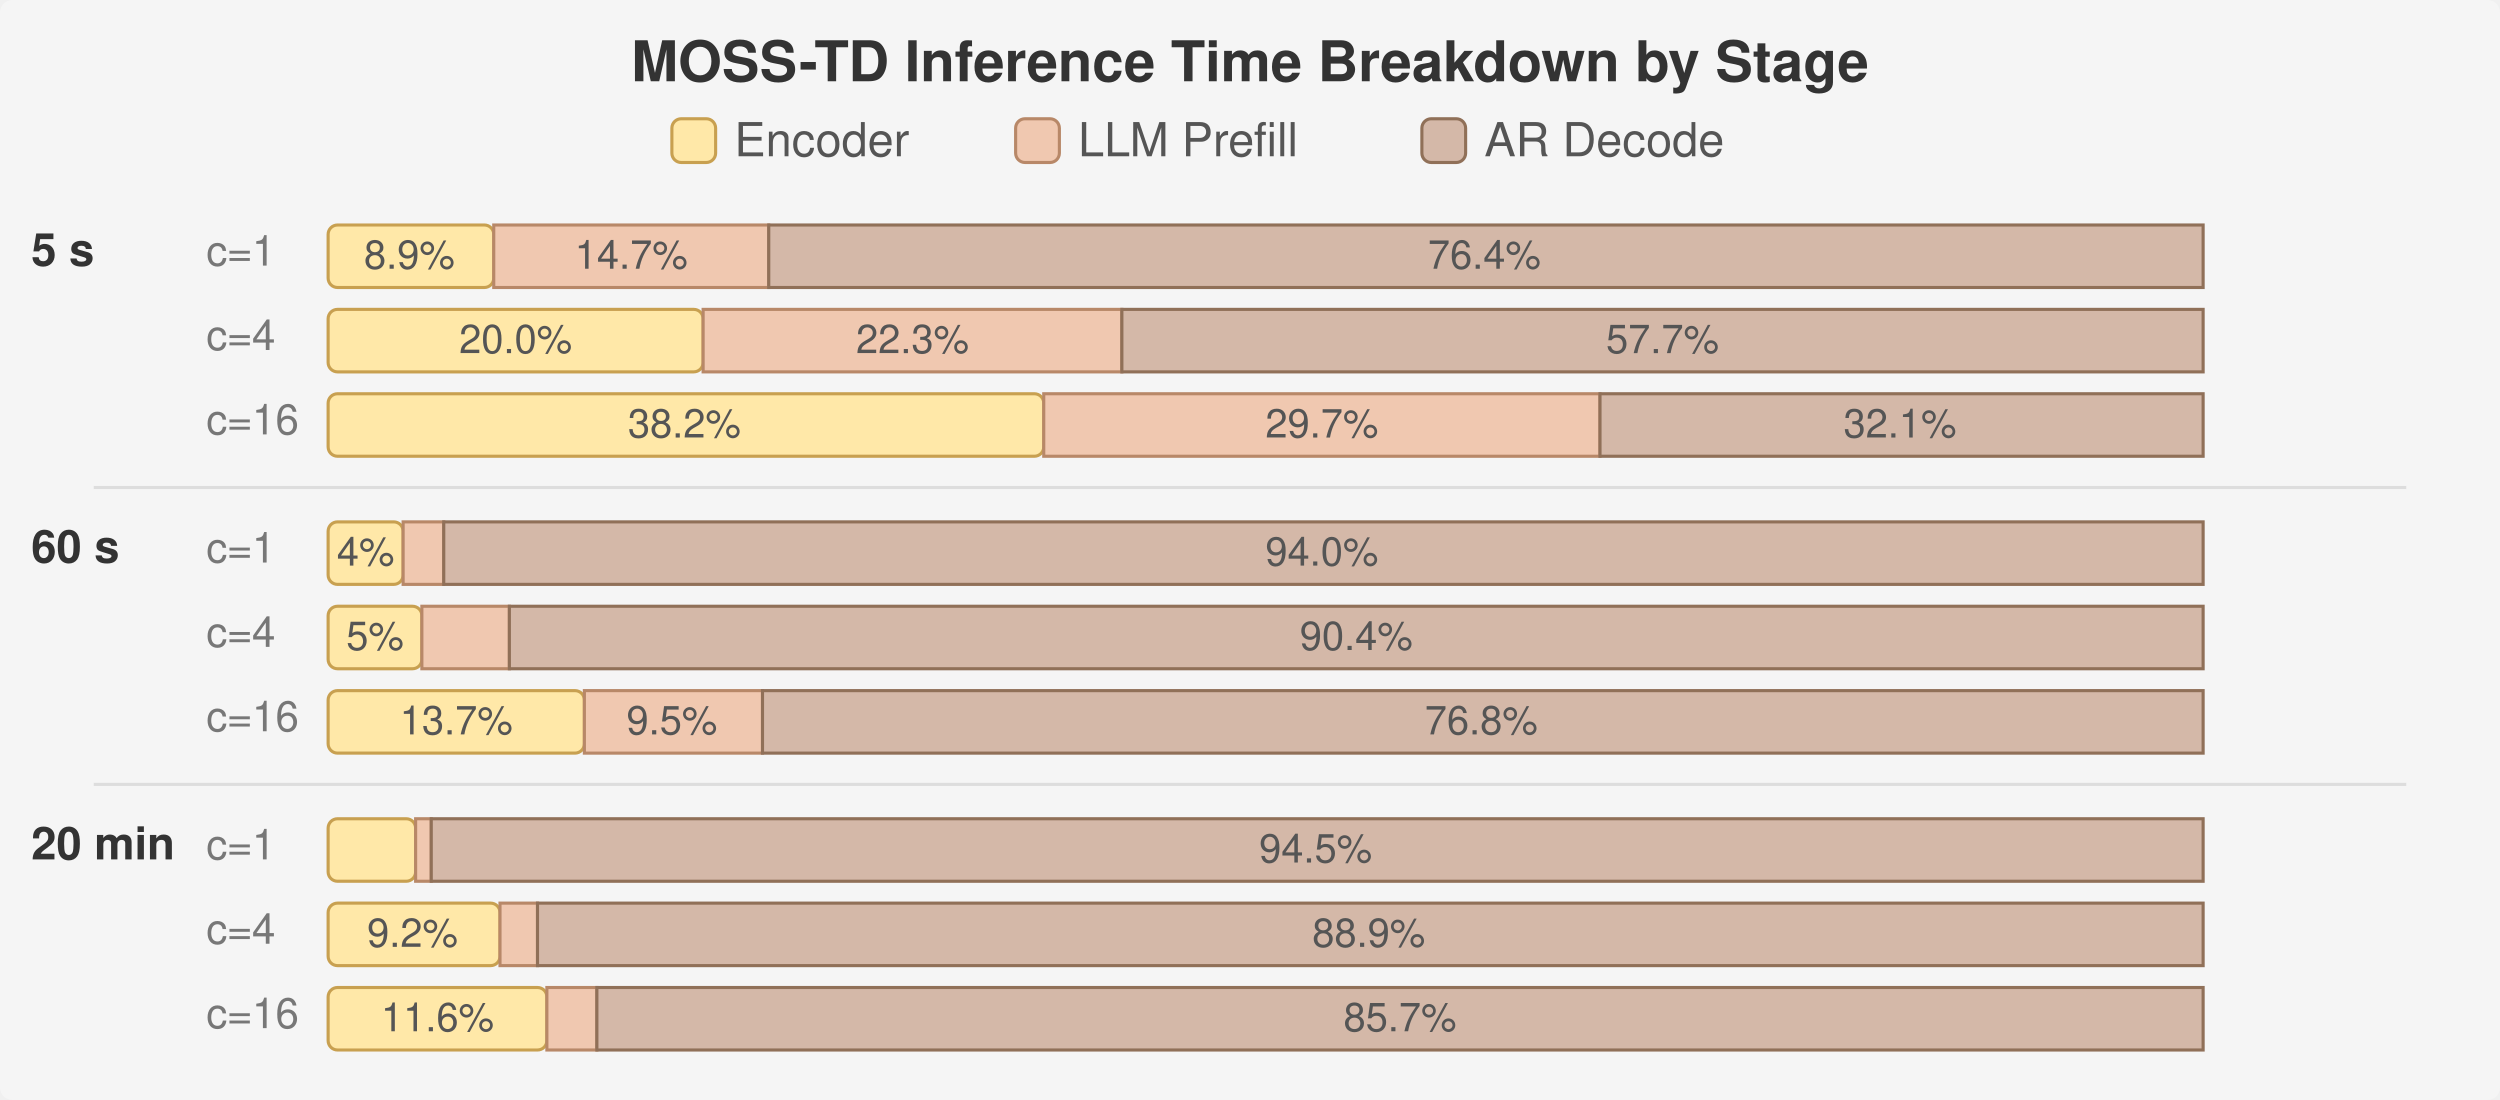
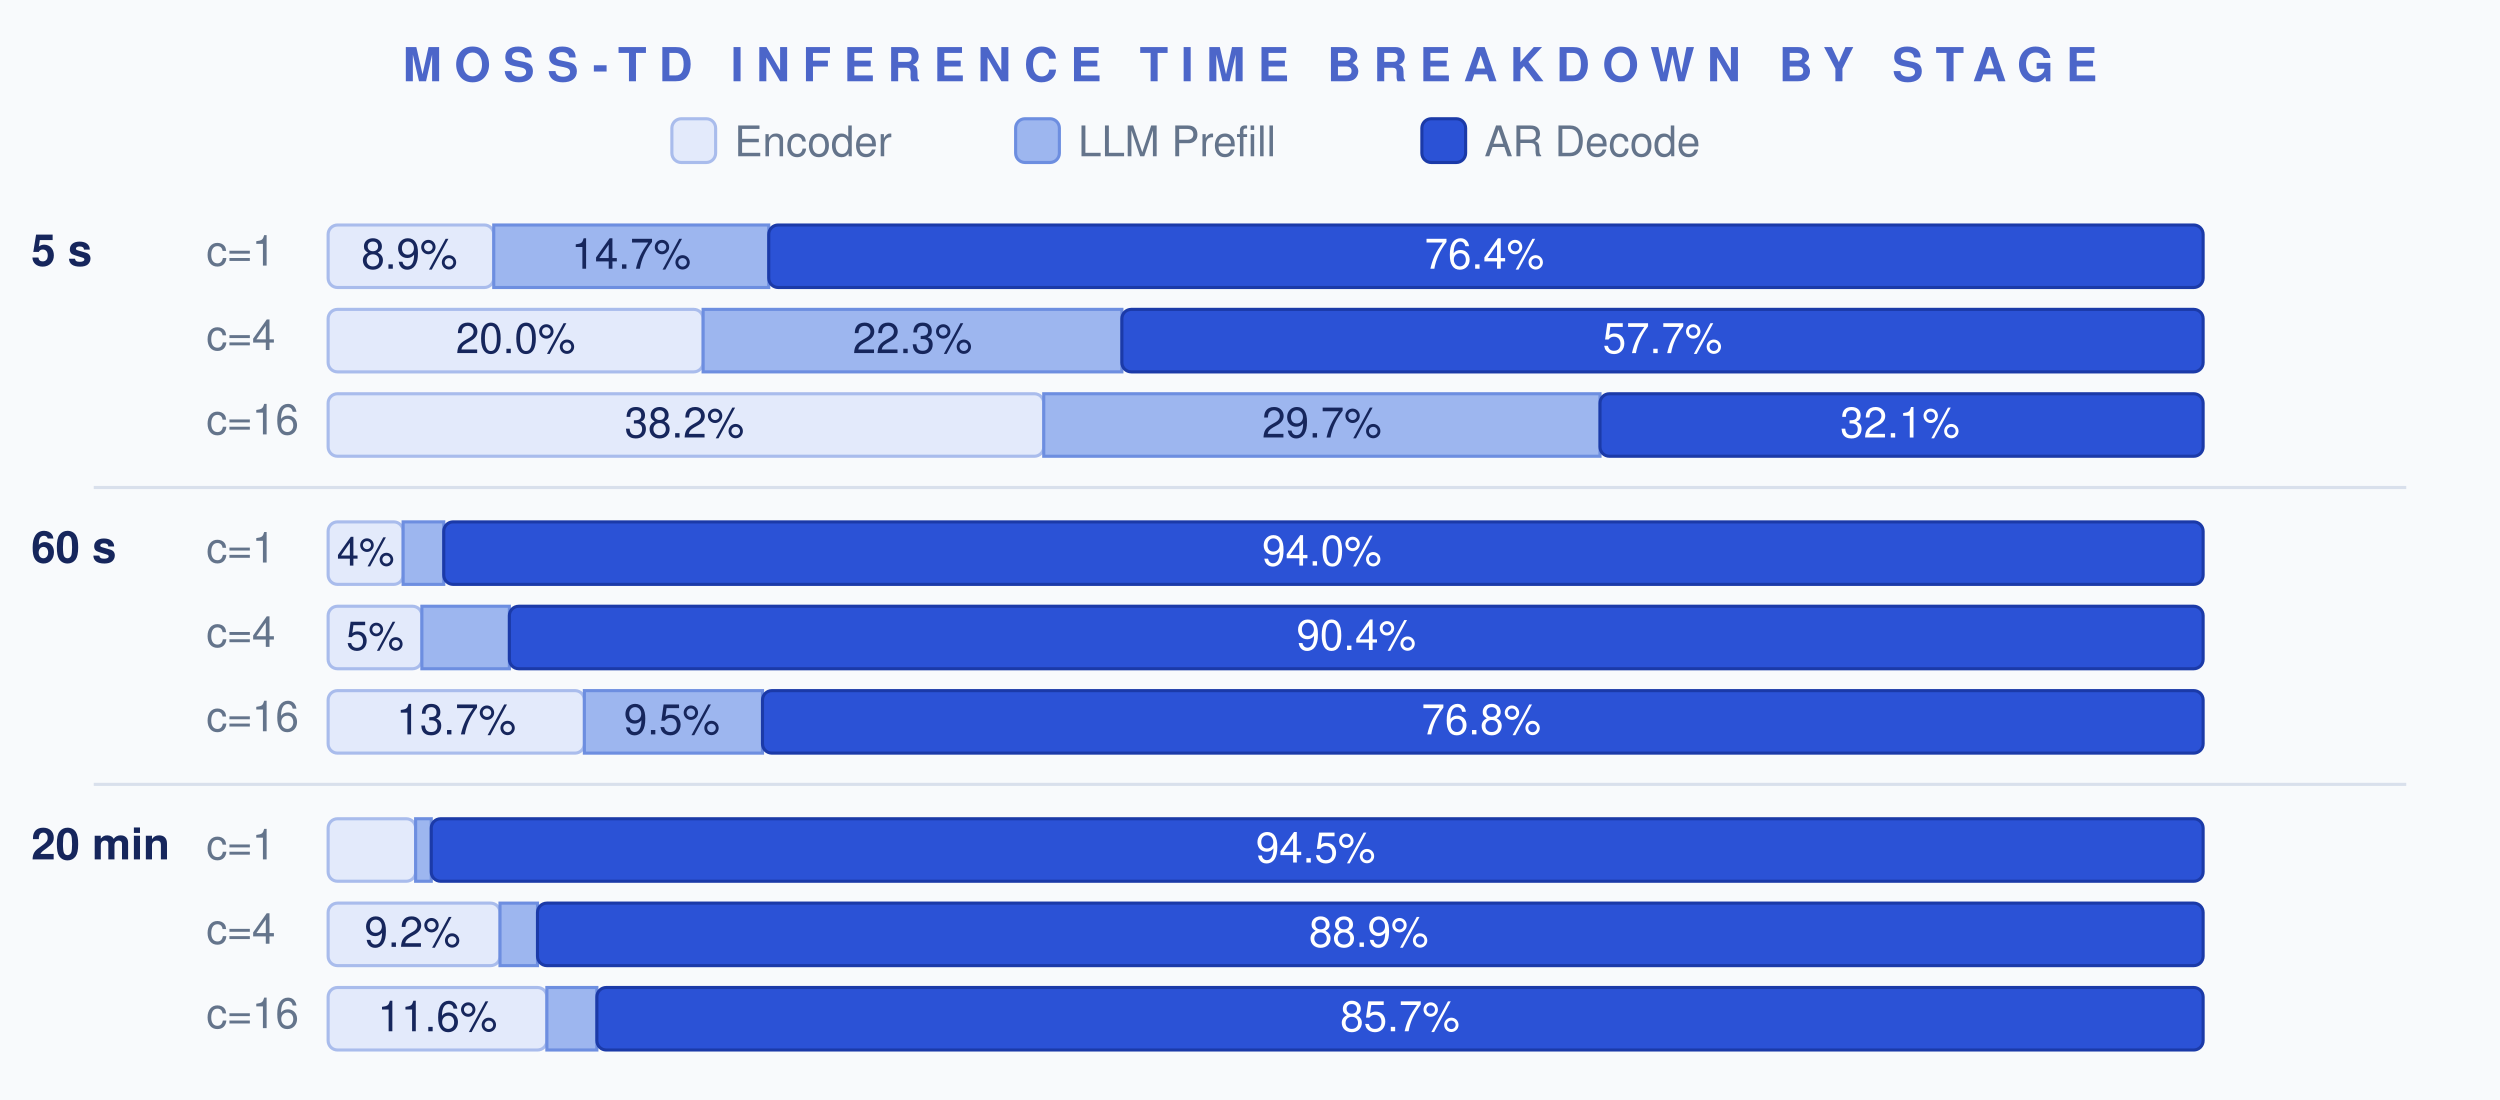
<svg xmlns="http://www.w3.org/2000/svg" viewBox="0 0 800 352">
-   <rect width="800" height="352" rx="4" fill="#F5F5F5" />
-   <text x="400" y="26" text-anchor="middle" font-family="'Helvetica Neue', Helvetica, Arial, sans-serif" font-size="18" font-weight="bold" fill="#333">MOSS-TD Inference Time Breakdown by Stage</text>
-   <rect x="215" y="38" width="14" height="14" rx="3" fill="#FFE8A8" stroke="#C8A050" stroke-width="1" />
-   <text x="235" y="50" font-family="'Helvetica Neue', Helvetica, Arial, sans-serif" font-size="15" fill="#555">Encoder</text>
-   <rect x="325" y="38" width="14" height="14" rx="3" fill="#F0C8B0" stroke="#B88868" stroke-width="1" />
-   <text x="345" y="50" font-family="'Helvetica Neue', Helvetica, Arial, sans-serif" font-size="15" fill="#555">LLM Prefill</text>
-   <rect x="455" y="38" width="14" height="14" rx="3" fill="#D4B8A8" stroke="#907058" stroke-width="1" />
-   <text x="475" y="50" font-family="'Helvetica Neue', Helvetica, Arial, sans-serif" font-size="15" fill="#555">AR Decode</text>
-   <text x="10" y="85" font-family="'Helvetica Neue', Helvetica, Arial, sans-serif" font-size="14.5" font-weight="bold" fill="#333">5 s</text>
-   <text x="66" y="85" font-family="'Helvetica Neue', Helvetica, Arial, sans-serif" font-size="13.5" fill="#777">c=1</text>
-   <rect x="105" y="72" width="53" height="20" rx="3" fill="#FFE8A8" stroke="#C8A050" stroke-width="1" />
-   <text x="131" y="86" text-anchor="middle" font-family="'Helvetica Neue', Helvetica, Arial, sans-serif" font-size="12.75" fill="#555">8.9%</text>
-   <rect x="158" y="72" width="88" height="20" fill="#F0C8B0" stroke="#B88868" stroke-width="1" />
-   <text x="202" y="86" text-anchor="middle" font-family="'Helvetica Neue', Helvetica, Arial, sans-serif" font-size="12.75" fill="#555">14.7%</text>
-   <rect x="246" y="72" width="459" height="20" rx="0 3 3 0" fill="#D4B8A8" stroke="#907058" stroke-width="1" />
-   <text x="475" y="86" text-anchor="middle" font-family="'Helvetica Neue', Helvetica, Arial, sans-serif" font-size="12.75" fill="#555">76.4%</text>
-   <text x="66" y="112" font-family="'Helvetica Neue', Helvetica, Arial, sans-serif" font-size="13.5" fill="#777">c=4</text>
-   <rect x="105" y="99" width="120" height="20" rx="3" fill="#FFE8A8" stroke="#C8A050" stroke-width="1" />
-   <text x="165" y="113" text-anchor="middle" font-family="'Helvetica Neue', Helvetica, Arial, sans-serif" font-size="12.75" fill="#555">20.0%</text>
-   <rect x="225" y="99" width="134" height="20" fill="#F0C8B0" stroke="#B88868" stroke-width="1" />
-   <text x="292" y="113" text-anchor="middle" font-family="'Helvetica Neue', Helvetica, Arial, sans-serif" font-size="12.75" fill="#555">22.3%</text>
-   <rect x="359" y="99" width="346" height="20" rx="0 3 3 0" fill="#D4B8A8" stroke="#907058" stroke-width="1" />
-   <text x="532" y="113" text-anchor="middle" font-family="'Helvetica Neue', Helvetica, Arial, sans-serif" font-size="12.75" fill="#555">57.7%</text>
-   <text x="66" y="139" font-family="'Helvetica Neue', Helvetica, Arial, sans-serif" font-size="13.5" fill="#777">c=16</text>
-   <rect x="105" y="126" width="229" height="20" rx="3" fill="#FFE8A8" stroke="#C8A050" stroke-width="1" />
-   <text x="219" y="140" text-anchor="middle" font-family="'Helvetica Neue', Helvetica, Arial, sans-serif" font-size="12.75" fill="#555">38.2%</text>
-   <rect x="334" y="126" width="178" height="20" fill="#F0C8B0" stroke="#B88868" stroke-width="1" />
-   <text x="423" y="140" text-anchor="middle" font-family="'Helvetica Neue', Helvetica, Arial, sans-serif" font-size="12.75" fill="#555">29.7%</text>
-   <rect x="512" y="126" width="193" height="20" rx="0 3 3 0" fill="#D4B8A8" stroke="#907058" stroke-width="1" />
-   <text x="608" y="140" text-anchor="middle" font-family="'Helvetica Neue', Helvetica, Arial, sans-serif" font-size="12.75" fill="#555">32.1%</text>
-   <line x1="30" y1="156" x2="770" y2="156" stroke="#DDD" stroke-width="1" />
-   <text x="10" y="180" font-family="'Helvetica Neue', Helvetica, Arial, sans-serif" font-size="14.5" font-weight="bold" fill="#333">60 s</text>
-   <text x="66" y="180" font-family="'Helvetica Neue', Helvetica, Arial, sans-serif" font-size="13.5" fill="#777">c=1</text>
-   <rect x="105" y="167" width="24" height="20" rx="3" fill="#FFE8A8" stroke="#C8A050" stroke-width="1" />
-   <text x="117" y="181" text-anchor="middle" font-family="'Helvetica Neue', Helvetica, Arial, sans-serif" font-size="12.75" fill="#555">4%</text>
-   <rect x="129" y="167" width="13" height="20" fill="#F0C8B0" stroke="#B88868" stroke-width="1" />
-   <rect x="142" y="167" width="563" height="20" rx="0 3 3 0" fill="#D4B8A8" stroke="#907058" stroke-width="1" />
-   <text x="423" y="181" text-anchor="middle" font-family="'Helvetica Neue', Helvetica, Arial, sans-serif" font-size="12.75" fill="#555">94.0%</text>
-   <text x="66" y="207" font-family="'Helvetica Neue', Helvetica, Arial, sans-serif" font-size="13.5" fill="#777">c=4</text>
-   <rect x="105" y="194" width="30" height="20" rx="3" fill="#FFE8A8" stroke="#C8A050" stroke-width="1" />
-   <text x="120" y="208" text-anchor="middle" font-family="'Helvetica Neue', Helvetica, Arial, sans-serif" font-size="12.75" fill="#555">5%</text>
-   <rect x="135" y="194" width="28" height="20" fill="#F0C8B0" stroke="#B88868" stroke-width="1" />
-   <rect x="163" y="194" width="542" height="20" rx="0 3 3 0" fill="#D4B8A8" stroke="#907058" stroke-width="1" />
-   <text x="434" y="208" text-anchor="middle" font-family="'Helvetica Neue', Helvetica, Arial, sans-serif" font-size="12.75" fill="#555">90.4%</text>
-   <text x="66" y="234" font-family="'Helvetica Neue', Helvetica, Arial, sans-serif" font-size="13.5" fill="#777">c=16</text>
-   <rect x="105" y="221" width="82" height="20" rx="3" fill="#FFE8A8" stroke="#C8A050" stroke-width="1" />
-   <text x="146" y="235" text-anchor="middle" font-family="'Helvetica Neue', Helvetica, Arial, sans-serif" font-size="12.75" fill="#555">13.7%</text>
-   <rect x="187" y="221" width="57" height="20" fill="#F0C8B0" stroke="#B88868" stroke-width="1" />
-   <text x="215" y="235" text-anchor="middle" font-family="'Helvetica Neue', Helvetica, Arial, sans-serif" font-size="12.75" fill="#555">9.5%</text>
-   <rect x="244" y="221" width="461" height="20" rx="0 3 3 0" fill="#D4B8A8" stroke="#907058" stroke-width="1" />
-   <text x="474" y="235" text-anchor="middle" font-family="'Helvetica Neue', Helvetica, Arial, sans-serif" font-size="12.75" fill="#555">76.8%</text>
-   <line x1="30" y1="251" x2="770" y2="251" stroke="#DDD" stroke-width="1" />
-   <text x="10" y="275" font-family="'Helvetica Neue', Helvetica, Arial, sans-serif" font-size="14.5" font-weight="bold" fill="#333">20 min</text>
-   <text x="66" y="275" font-family="'Helvetica Neue', Helvetica, Arial, sans-serif" font-size="13.5" fill="#777">c=1</text>
-   <rect x="105" y="262" width="28" height="20" rx="3" fill="#FFE8A8" stroke="#C8A050" stroke-width="1" />
-   <rect x="133" y="262" width="5" height="20" fill="#F0C8B0" stroke="#B88868" stroke-width="1" />
-   <rect x="138" y="262" width="567" height="20" rx="0 3 3 0" fill="#D4B8A8" stroke="#907058" stroke-width="1" />
-   <text x="421" y="276" text-anchor="middle" font-family="'Helvetica Neue', Helvetica, Arial, sans-serif" font-size="12.75" fill="#555">94.5%</text>
-   <text x="66" y="302" font-family="'Helvetica Neue', Helvetica, Arial, sans-serif" font-size="13.5" fill="#777">c=4</text>
-   <rect x="105" y="289" width="55" height="20" rx="3" fill="#FFE8A8" stroke="#C8A050" stroke-width="1" />
-   <text x="132" y="303" text-anchor="middle" font-family="'Helvetica Neue', Helvetica, Arial, sans-serif" font-size="12.75" fill="#555">9.2%</text>
-   <rect x="160" y="289" width="12" height="20" fill="#F0C8B0" stroke="#B88868" stroke-width="1" />
-   <rect x="172" y="289" width="533" height="20" rx="0 3 3 0" fill="#D4B8A8" stroke="#907058" stroke-width="1" />
-   <text x="438" y="303" text-anchor="middle" font-family="'Helvetica Neue', Helvetica, Arial, sans-serif" font-size="12.75" fill="#555">88.9%</text>
-   <text x="66" y="329" font-family="'Helvetica Neue', Helvetica, Arial, sans-serif" font-size="13.5" fill="#777">c=16</text>
-   <rect x="105" y="316" width="70" height="20" rx="3" fill="#FFE8A8" stroke="#C8A050" stroke-width="1" />
-   <text x="140" y="330" text-anchor="middle" font-family="'Helvetica Neue', Helvetica, Arial, sans-serif" font-size="12.75" fill="#555">11.6%</text>
-   <rect x="175" y="316" width="16" height="20" fill="#F0C8B0" stroke="#B88868" stroke-width="1" />
-   <rect x="191" y="316" width="514" height="20" rx="0 3 3 0" fill="#D4B8A8" stroke="#907058" stroke-width="1" />
-   <text x="448" y="330" text-anchor="middle" font-family="'Helvetica Neue', Helvetica, Arial, sans-serif" font-size="12.75" fill="#555">85.7%</text>
+   <rect width="800" height="352" fill="#F8FAFC" />
+   <text x="400" y="26" text-anchor="middle" font-family="'Helvetica Neue', Helvetica, Arial, sans-serif" font-size="15" font-weight="bold" letter-spacing="4" fill="#4C66C9">MOSS-TD INFERENCE TIME BREAKDOWN BY STAGE</text>
+   <rect x="215" y="38" width="14" height="14" rx="3" fill="#E3EAFB" stroke="#A9BCEC" stroke-width="1" />
+   <text x="235" y="50" font-family="'Helvetica Neue', Helvetica, Arial, sans-serif" font-size="13.5" fill="#64748B">Encoder</text>
+   <rect x="325" y="38" width="14" height="14" rx="3" fill="#9DB6EF" stroke="#6D8EE0" stroke-width="1" />
+   <text x="345" y="50" font-family="'Helvetica Neue', Helvetica, Arial, sans-serif" font-size="13.5" fill="#64748B">LLM Prefill</text>
+   <rect x="455" y="38" width="14" height="14" rx="3" fill="#2B52D6" stroke="#1B3AA8" stroke-width="1" />
+   <text x="475" y="50" font-family="'Helvetica Neue', Helvetica, Arial, sans-serif" font-size="13.5" fill="#64748B">AR Decode</text>
+   <text x="10" y="85" font-family="'Helvetica Neue', Helvetica, Arial, sans-serif" font-size="14" font-weight="bold" fill="#16265C">5 s</text>
+   <text x="66" y="85" font-family="'Helvetica Neue', Helvetica, Arial, sans-serif" font-size="13.5" fill="#64748B">c=1</text>
+   <rect x="105" y="72" width="53" height="20" rx="3" fill="#E3EAFB" stroke="#A9BCEC" stroke-width="1" />
+   <text x="131" y="86" text-anchor="middle" font-family="'Helvetica Neue', Helvetica, Arial, sans-serif" font-size="13.5" fill="#16265C">8.9%</text>
+   <rect x="158" y="72" width="88" height="20" fill="#9DB6EF" stroke="#6D8EE0" stroke-width="1" />
+   <text x="202" y="86" text-anchor="middle" font-family="'Helvetica Neue', Helvetica, Arial, sans-serif" font-size="13.5" fill="#16265C">14.7%</text>
+   <rect x="246" y="72" width="459" height="20" rx="3" fill="#2B52D6" stroke="#1B3AA8" stroke-width="1" />
+   <text x="475" y="86" text-anchor="middle" font-family="'Helvetica Neue', Helvetica, Arial, sans-serif" font-size="13.5" fill="#FFFFFF">76.4%</text>
+   <text x="66" y="112" font-family="'Helvetica Neue', Helvetica, Arial, sans-serif" font-size="13.5" fill="#64748B">c=4</text>
+   <rect x="105" y="99" width="120" height="20" rx="3" fill="#E3EAFB" stroke="#A9BCEC" stroke-width="1" />
+   <text x="165" y="113" text-anchor="middle" font-family="'Helvetica Neue', Helvetica, Arial, sans-serif" font-size="13.5" fill="#16265C">20.0%</text>
+   <rect x="225" y="99" width="134" height="20" fill="#9DB6EF" stroke="#6D8EE0" stroke-width="1" />
+   <text x="292" y="113" text-anchor="middle" font-family="'Helvetica Neue', Helvetica, Arial, sans-serif" font-size="13.5" fill="#16265C">22.3%</text>
+   <rect x="359" y="99" width="346" height="20" rx="3" fill="#2B52D6" stroke="#1B3AA8" stroke-width="1" />
+   <text x="532" y="113" text-anchor="middle" font-family="'Helvetica Neue', Helvetica, Arial, sans-serif" font-size="13.5" fill="#FFFFFF">57.7%</text>
+   <text x="66" y="139" font-family="'Helvetica Neue', Helvetica, Arial, sans-serif" font-size="13.5" fill="#64748B">c=16</text>
+   <rect x="105" y="126" width="229" height="20" rx="3" fill="#E3EAFB" stroke="#A9BCEC" stroke-width="1" />
+   <text x="219" y="140" text-anchor="middle" font-family="'Helvetica Neue', Helvetica, Arial, sans-serif" font-size="13.5" fill="#16265C">38.2%</text>
+   <rect x="334" y="126" width="178" height="20" fill="#9DB6EF" stroke="#6D8EE0" stroke-width="1" />
+   <text x="423" y="140" text-anchor="middle" font-family="'Helvetica Neue', Helvetica, Arial, sans-serif" font-size="13.5" fill="#16265C">29.7%</text>
+   <rect x="512" y="126" width="193" height="20" rx="3" fill="#2B52D6" stroke="#1B3AA8" stroke-width="1" />
+   <text x="608" y="140" text-anchor="middle" font-family="'Helvetica Neue', Helvetica, Arial, sans-serif" font-size="13.5" fill="#FFFFFF">32.1%</text>
+   <line x1="30" y1="156" x2="770" y2="156" stroke="#D9E0EC" stroke-width="1" />
+   <text x="10" y="180" font-family="'Helvetica Neue', Helvetica, Arial, sans-serif" font-size="14" font-weight="bold" fill="#16265C">60 s</text>
+   <text x="66" y="180" font-family="'Helvetica Neue', Helvetica, Arial, sans-serif" font-size="13.5" fill="#64748B">c=1</text>
+   <rect x="105" y="167" width="24" height="20" rx="3" fill="#E3EAFB" stroke="#A9BCEC" stroke-width="1" />
+   <text x="117" y="181" text-anchor="middle" font-family="'Helvetica Neue', Helvetica, Arial, sans-serif" font-size="12.75" fill="#16265C">4%</text>
+   <rect x="129" y="167" width="13" height="20" fill="#9DB6EF" stroke="#6D8EE0" stroke-width="1" />
+   <rect x="142" y="167" width="563" height="20" rx="3" fill="#2B52D6" stroke="#1B3AA8" stroke-width="1" />
+   <text x="423" y="181" text-anchor="middle" font-family="'Helvetica Neue', Helvetica, Arial, sans-serif" font-size="13.5" fill="#FFFFFF">94.0%</text>
+   <text x="66" y="207" font-family="'Helvetica Neue', Helvetica, Arial, sans-serif" font-size="13.5" fill="#64748B">c=4</text>
+   <rect x="105" y="194" width="30" height="20" rx="3" fill="#E3EAFB" stroke="#A9BCEC" stroke-width="1" />
+   <text x="120" y="208" text-anchor="middle" font-family="'Helvetica Neue', Helvetica, Arial, sans-serif" font-size="12.75" fill="#16265C">5%</text>
+   <rect x="135" y="194" width="28" height="20" fill="#9DB6EF" stroke="#6D8EE0" stroke-width="1" />
+   <rect x="163" y="194" width="542" height="20" rx="3" fill="#2B52D6" stroke="#1B3AA8" stroke-width="1" />
+   <text x="434" y="208" text-anchor="middle" font-family="'Helvetica Neue', Helvetica, Arial, sans-serif" font-size="13.5" fill="#FFFFFF">90.4%</text>
+   <text x="66" y="234" font-family="'Helvetica Neue', Helvetica, Arial, sans-serif" font-size="13.5" fill="#64748B">c=16</text>
+   <rect x="105" y="221" width="82" height="20" rx="3" fill="#E3EAFB" stroke="#A9BCEC" stroke-width="1" />
+   <text x="146" y="235" text-anchor="middle" font-family="'Helvetica Neue', Helvetica, Arial, sans-serif" font-size="13.5" fill="#16265C">13.7%</text>
+   <rect x="187" y="221" width="57" height="20" fill="#9DB6EF" stroke="#6D8EE0" stroke-width="1" />
+   <text x="215" y="235" text-anchor="middle" font-family="'Helvetica Neue', Helvetica, Arial, sans-serif" font-size="13.5" fill="#16265C">9.5%</text>
+   <rect x="244" y="221" width="461" height="20" rx="3" fill="#2B52D6" stroke="#1B3AA8" stroke-width="1" />
+   <text x="474" y="235" text-anchor="middle" font-family="'Helvetica Neue', Helvetica, Arial, sans-serif" font-size="13.5" fill="#FFFFFF">76.8%</text>
+   <line x1="30" y1="251" x2="770" y2="251" stroke="#D9E0EC" stroke-width="1" />
+   <text x="10" y="275" font-family="'Helvetica Neue', Helvetica, Arial, sans-serif" font-size="14" font-weight="bold" fill="#16265C">20 min</text>
+   <text x="66" y="275" font-family="'Helvetica Neue', Helvetica, Arial, sans-serif" font-size="13.5" fill="#64748B">c=1</text>
+   <rect x="105" y="262" width="28" height="20" rx="3" fill="#E3EAFB" stroke="#A9BCEC" stroke-width="1" />
+   <rect x="133" y="262" width="5" height="20" fill="#9DB6EF" stroke="#6D8EE0" stroke-width="1" />
+   <rect x="138" y="262" width="567" height="20" rx="3" fill="#2B52D6" stroke="#1B3AA8" stroke-width="1" />
+   <text x="421" y="276" text-anchor="middle" font-family="'Helvetica Neue', Helvetica, Arial, sans-serif" font-size="13.5" fill="#FFFFFF">94.5%</text>
+   <text x="66" y="302" font-family="'Helvetica Neue', Helvetica, Arial, sans-serif" font-size="13.5" fill="#64748B">c=4</text>
+   <rect x="105" y="289" width="55" height="20" rx="3" fill="#E3EAFB" stroke="#A9BCEC" stroke-width="1" />
+   <text x="132" y="303" text-anchor="middle" font-family="'Helvetica Neue', Helvetica, Arial, sans-serif" font-size="13.5" fill="#16265C">9.2%</text>
+   <rect x="160" y="289" width="12" height="20" fill="#9DB6EF" stroke="#6D8EE0" stroke-width="1" />
+   <rect x="172" y="289" width="533" height="20" rx="3" fill="#2B52D6" stroke="#1B3AA8" stroke-width="1" />
+   <text x="438" y="303" text-anchor="middle" font-family="'Helvetica Neue', Helvetica, Arial, sans-serif" font-size="13.5" fill="#FFFFFF">88.9%</text>
+   <text x="66" y="329" font-family="'Helvetica Neue', Helvetica, Arial, sans-serif" font-size="13.5" fill="#64748B">c=16</text>
+   <rect x="105" y="316" width="70" height="20" rx="3" fill="#E3EAFB" stroke="#A9BCEC" stroke-width="1" />
+   <text x="140" y="330" text-anchor="middle" font-family="'Helvetica Neue', Helvetica, Arial, sans-serif" font-size="13.5" fill="#16265C">11.6%</text>
+   <rect x="175" y="316" width="16" height="20" fill="#9DB6EF" stroke="#6D8EE0" stroke-width="1" />
+   <rect x="191" y="316" width="514" height="20" rx="3" fill="#2B52D6" stroke="#1B3AA8" stroke-width="1" />
+   <text x="448" y="330" text-anchor="middle" font-family="'Helvetica Neue', Helvetica, Arial, sans-serif" font-size="13.5" fill="#FFFFFF">85.7%</text>
</svg>
